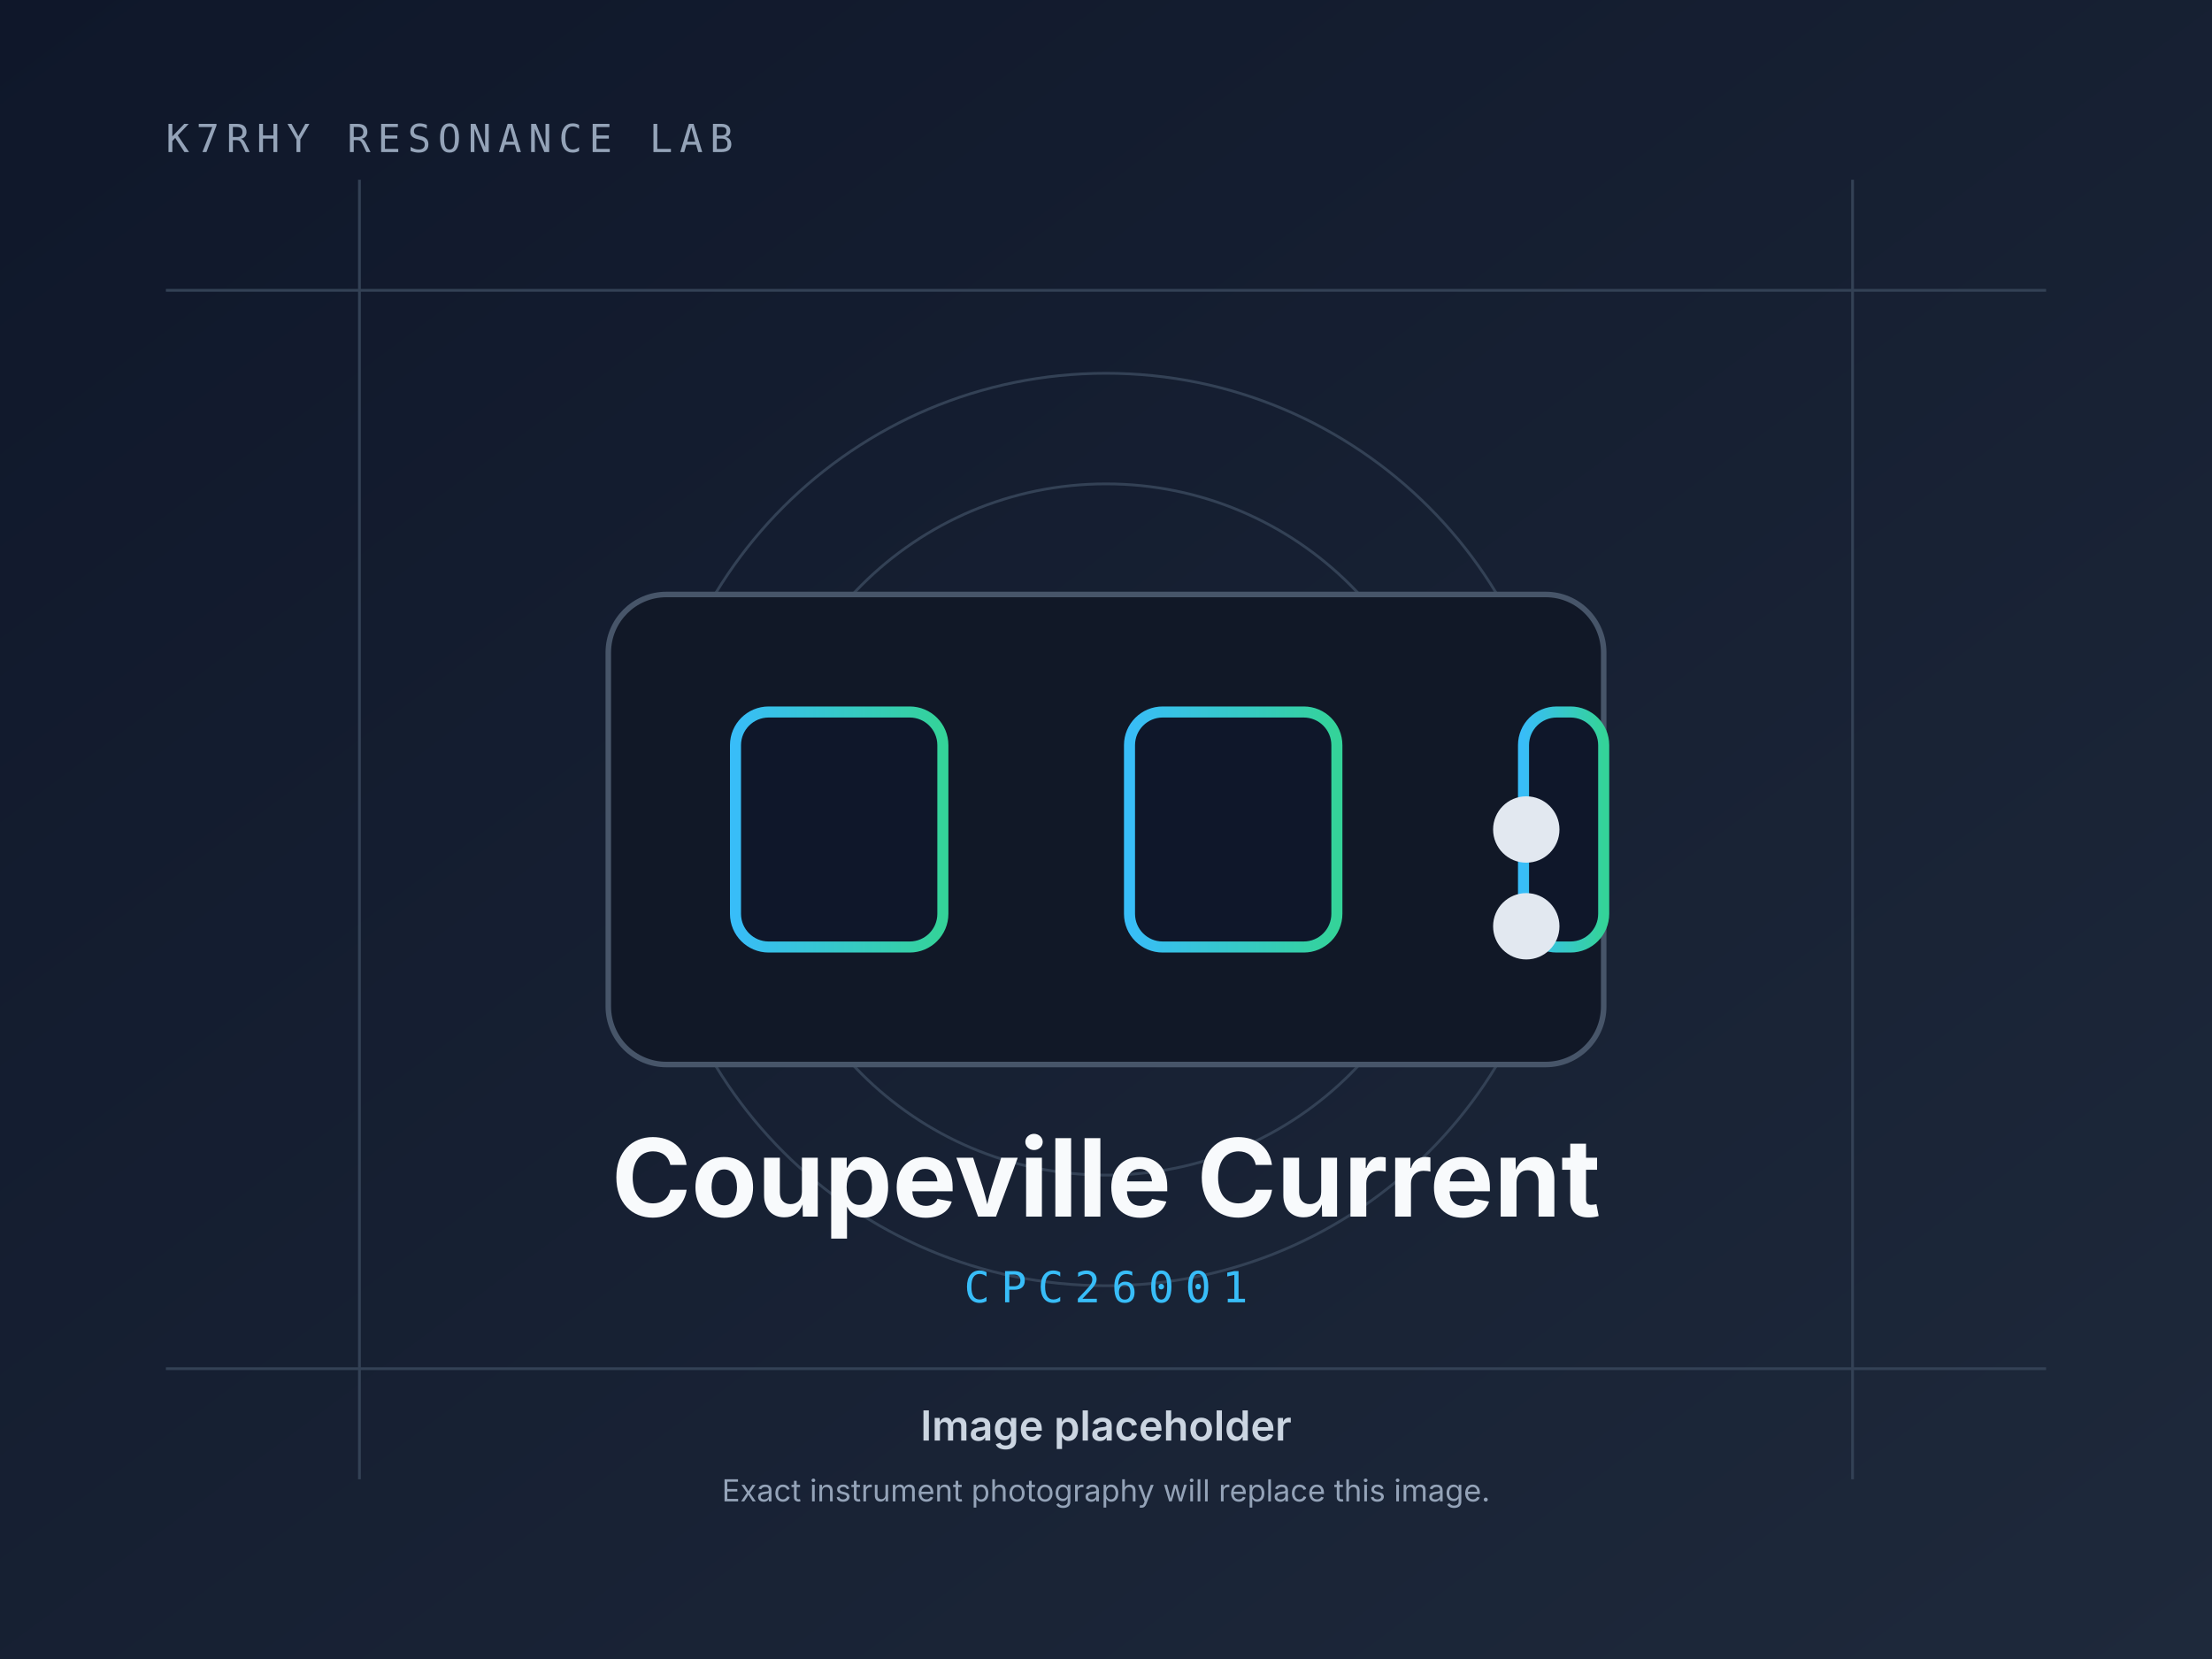
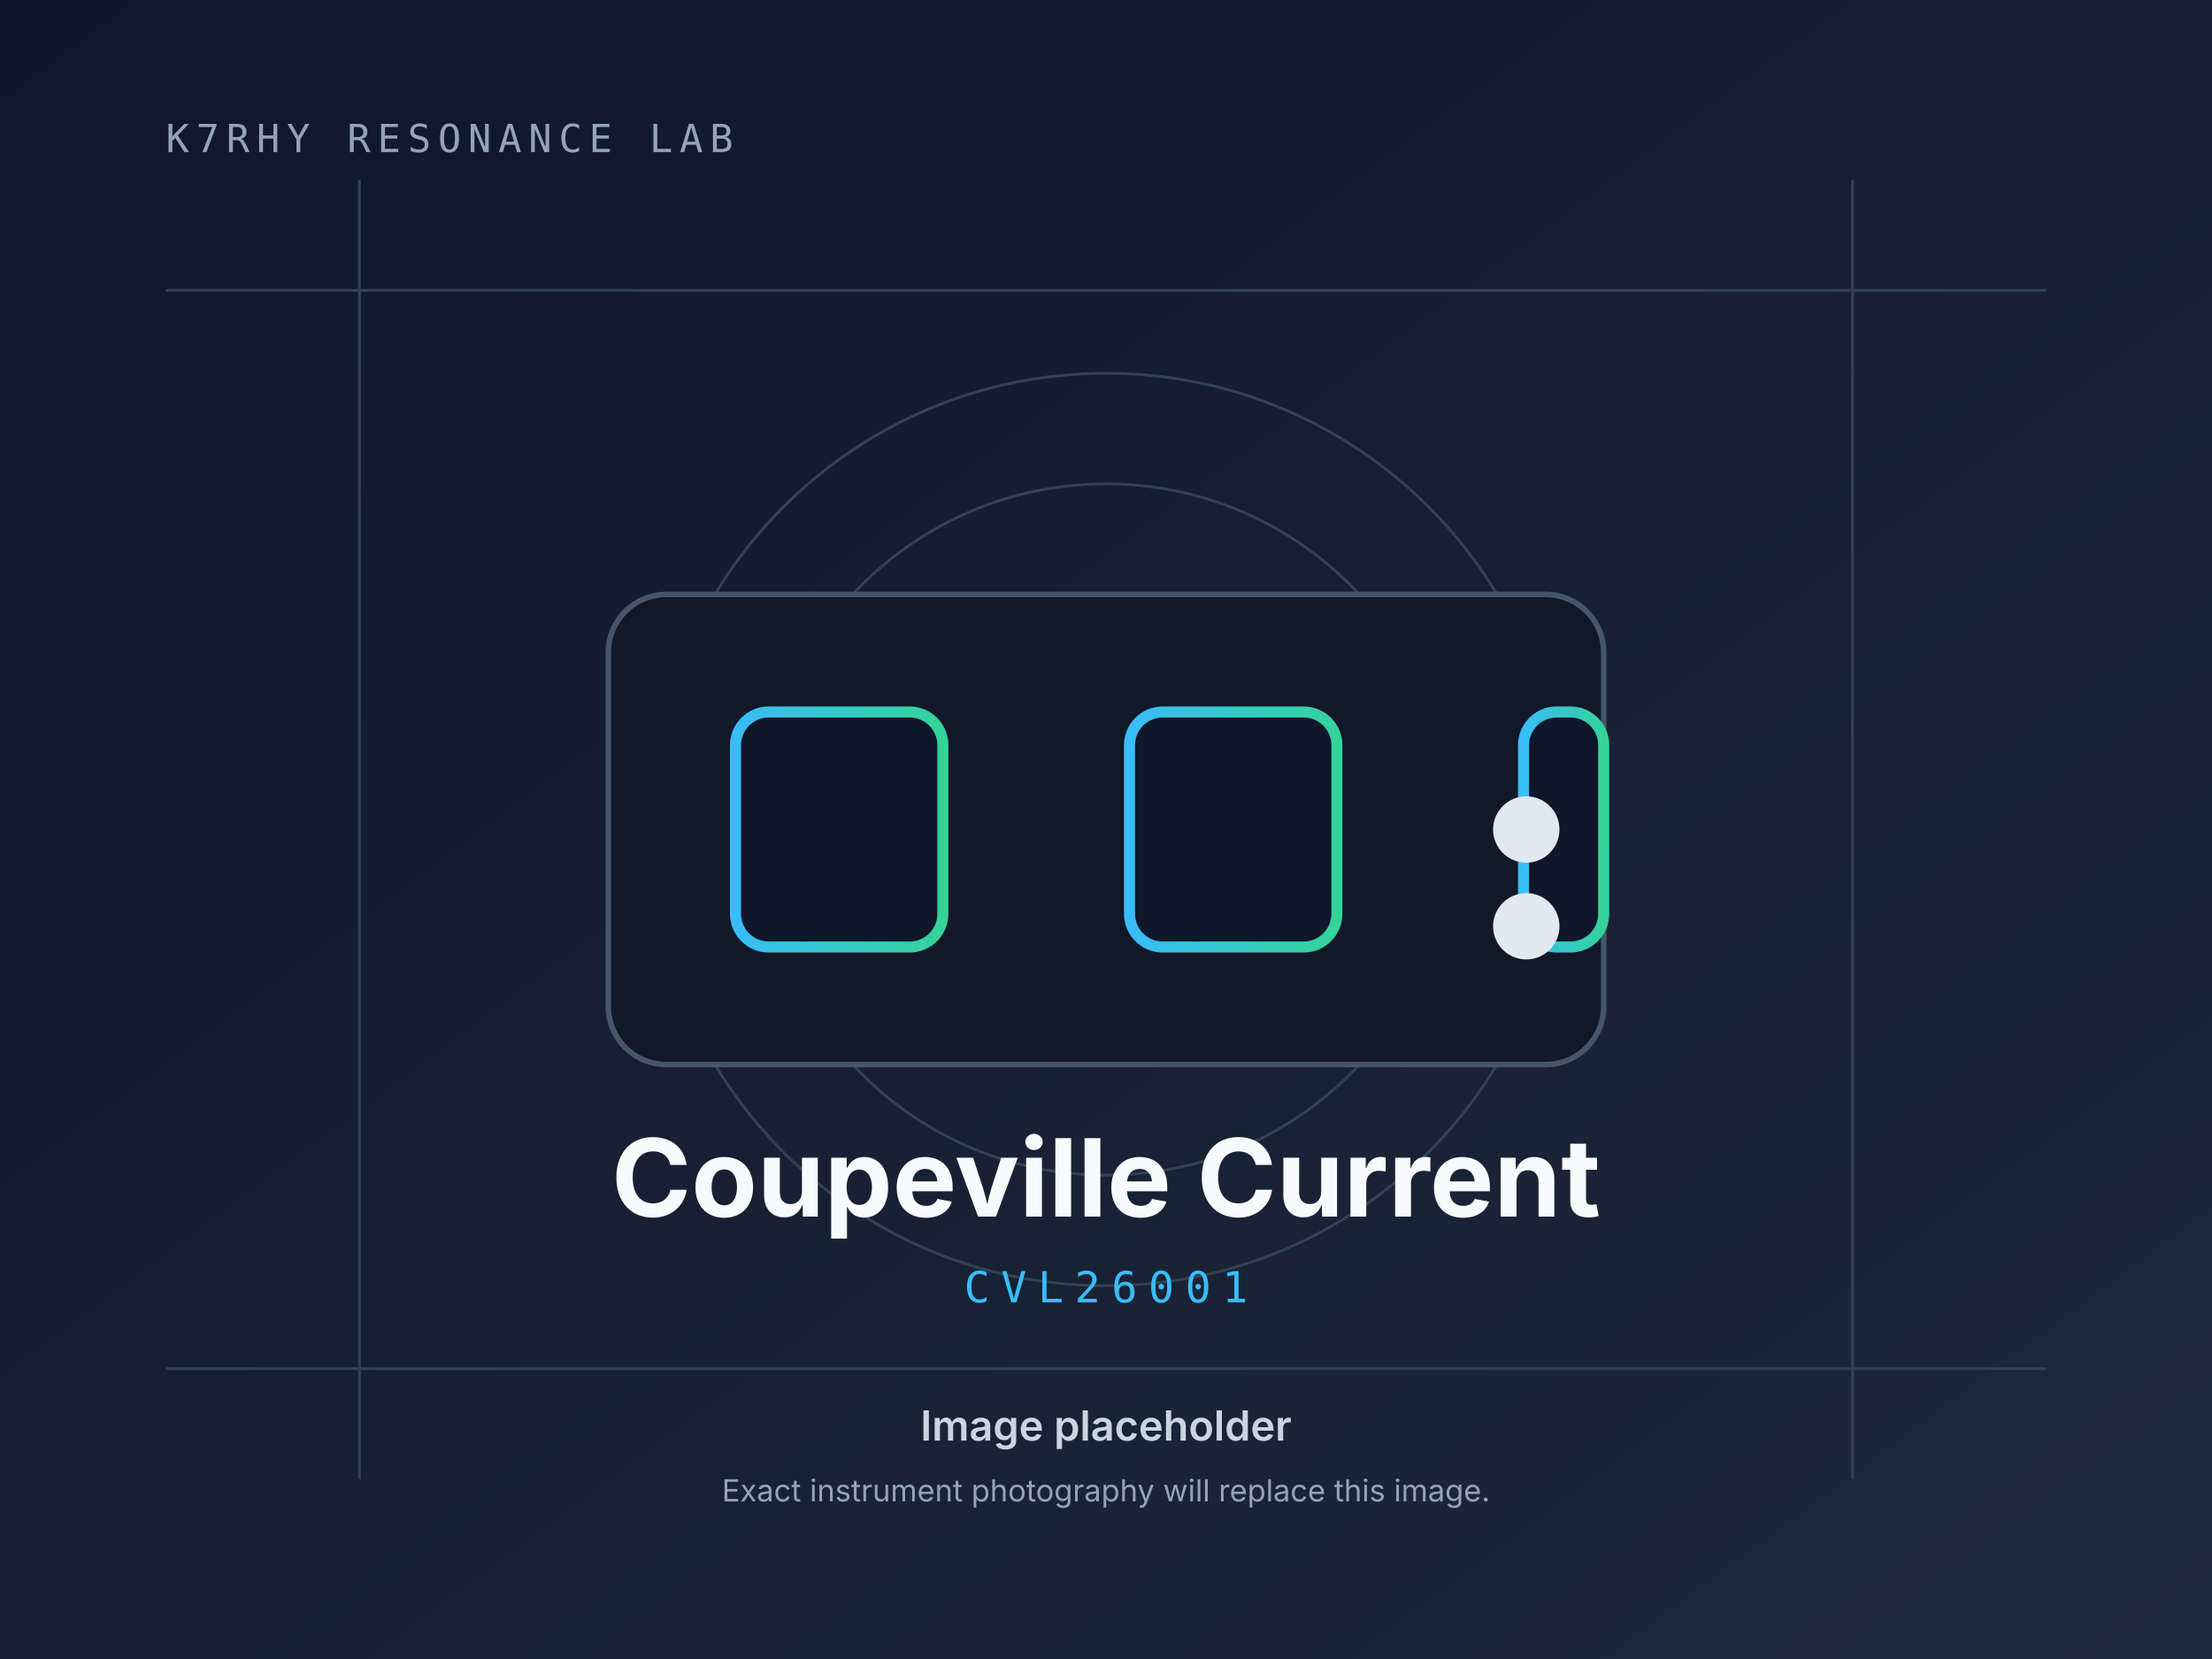
<svg xmlns="http://www.w3.org/2000/svg" width="1600" height="1200" viewBox="0 0 1600 1200" role="img" aria-labelledby="title description">
  <defs>
    <linearGradient id="background" x1="0" y1="0" x2="1" y2="1">
      <stop offset="0" stop-color="#0f172a" />
      <stop offset="1" stop-color="#1e293b" />
    </linearGradient>
    <linearGradient id="accent" x1="0" y1="0" x2="1" y2="0">
      <stop offset="0" stop-color="#38bdf8" />
      <stop offset="1" stop-color="#34d399" />
    </linearGradient>
  </defs>
  <rect width="1600" height="1200" fill="url(#background)" />
  <g fill="none" stroke="#334155" stroke-width="2">
    <path d="M120 210H1480M120 990H1480" />
    <path d="M260 130V1070M1340 130V1070" />
    <circle cx="800" cy="600" r="330" />
    <circle cx="800" cy="600" r="250" />
  </g>
  <g transform="translate(440 430)">
    <rect width="720" height="340" rx="42" fill="#111827" stroke="#475569" stroke-width="4" />
    <g transform="translate(92 85)" fill="#0f172a" stroke="url(#accent)" stroke-width="8">
      <rect width="150" height="170" rx="24" />
      <rect x="285" width="150" height="170" rx="24" />
      <rect x="570" width="58" height="170" rx="24" />
    </g>
    <g transform="translate(664 170)" fill="#e2e8f0">
      <circle r="24" />
      <circle cy="70" r="24" />
    </g>
  </g>
  <text x="120" y="110" fill="#94a3b8" font-family="ui-monospace, SFMono-Regular, Menlo, monospace" font-size="28" letter-spacing="5">K7RHY RESONANCE LAB</text>
  <text x="800" y="880" fill="#f8fafc" font-family="Inter, Arial, sans-serif" font-size="78" font-weight="650" text-anchor="middle">Coupeville Current</text>
-   <text x="800" y="942" fill="#38bdf8" font-family="ui-monospace, SFMono-Regular, Menlo, monospace" font-size="31" letter-spacing="8" text-anchor="middle">CPC26001</text>
+   <text x="800" y="942" fill="#38bdf8" font-family="ui-monospace, SFMono-Regular, Menlo, monospace" font-size="31" letter-spacing="8" text-anchor="middle">CVL26001</text>
  <text x="800" y="1042" fill="#cbd5e1" font-family="Inter, Arial, sans-serif" font-size="30" font-weight="600" text-anchor="middle">Image placeholder</text>
  <text x="800" y="1086" fill="#94a3b8" font-family="Inter, Arial, sans-serif" font-size="22" text-anchor="middle">Exact instrument photography will replace this image.</text>
</svg>
